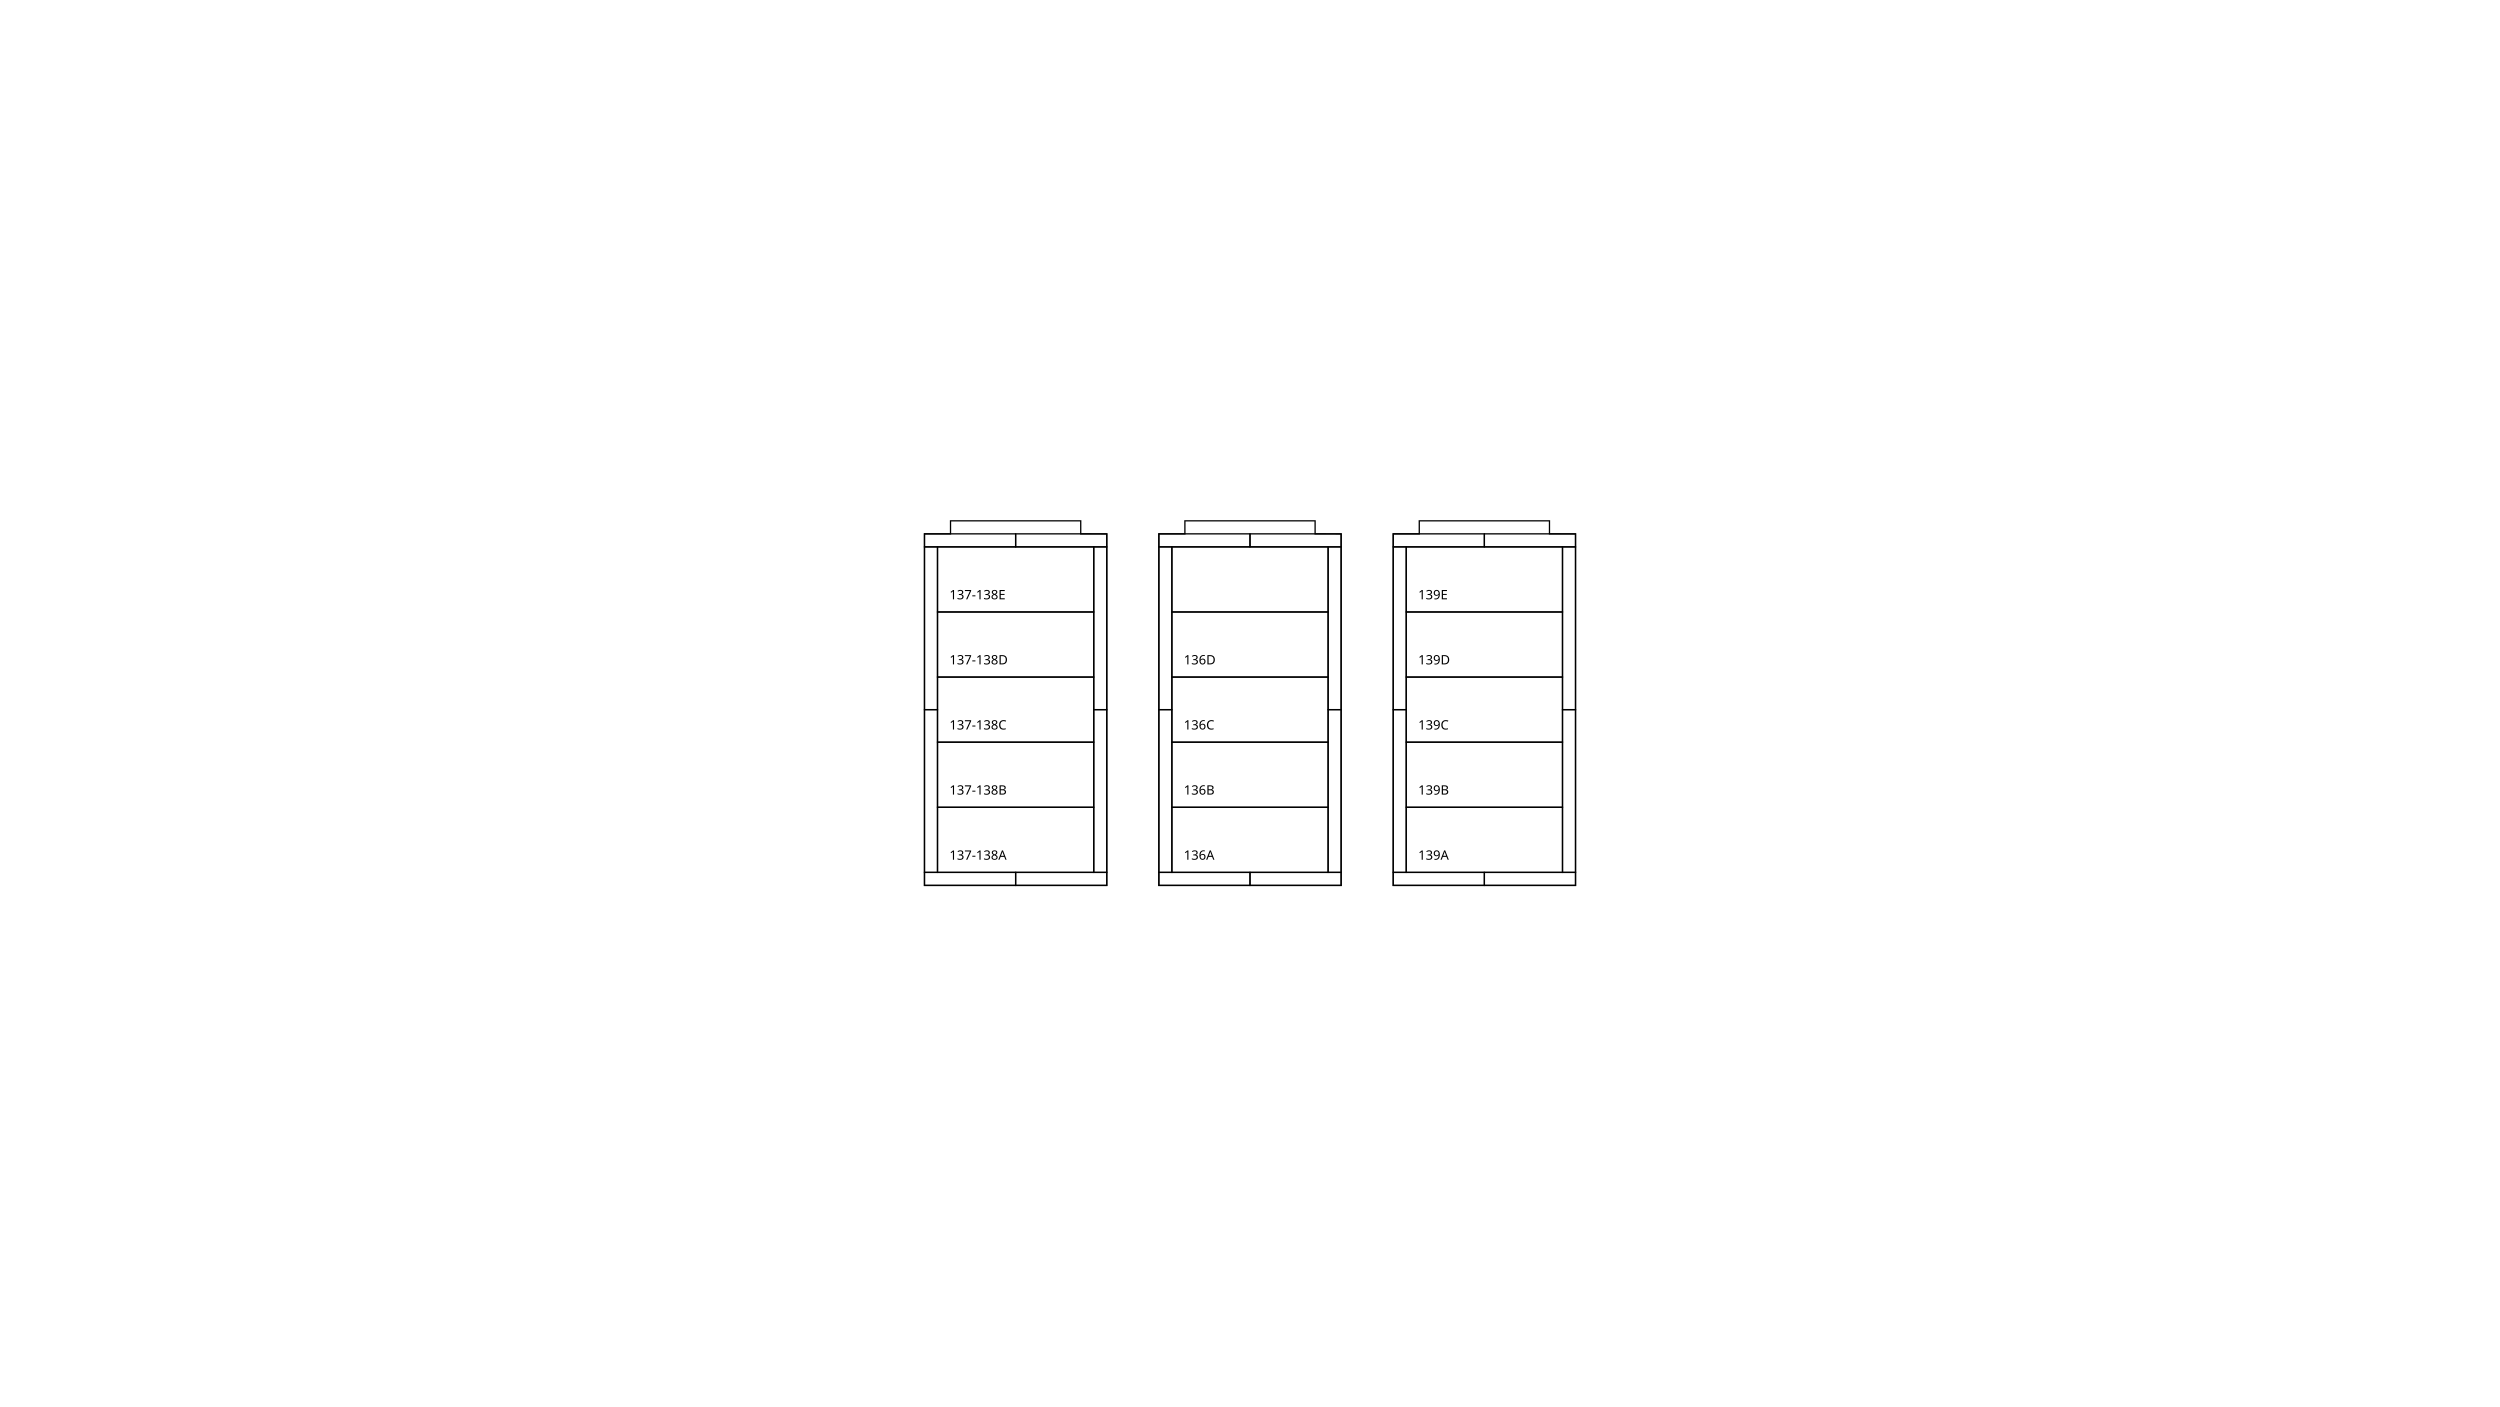
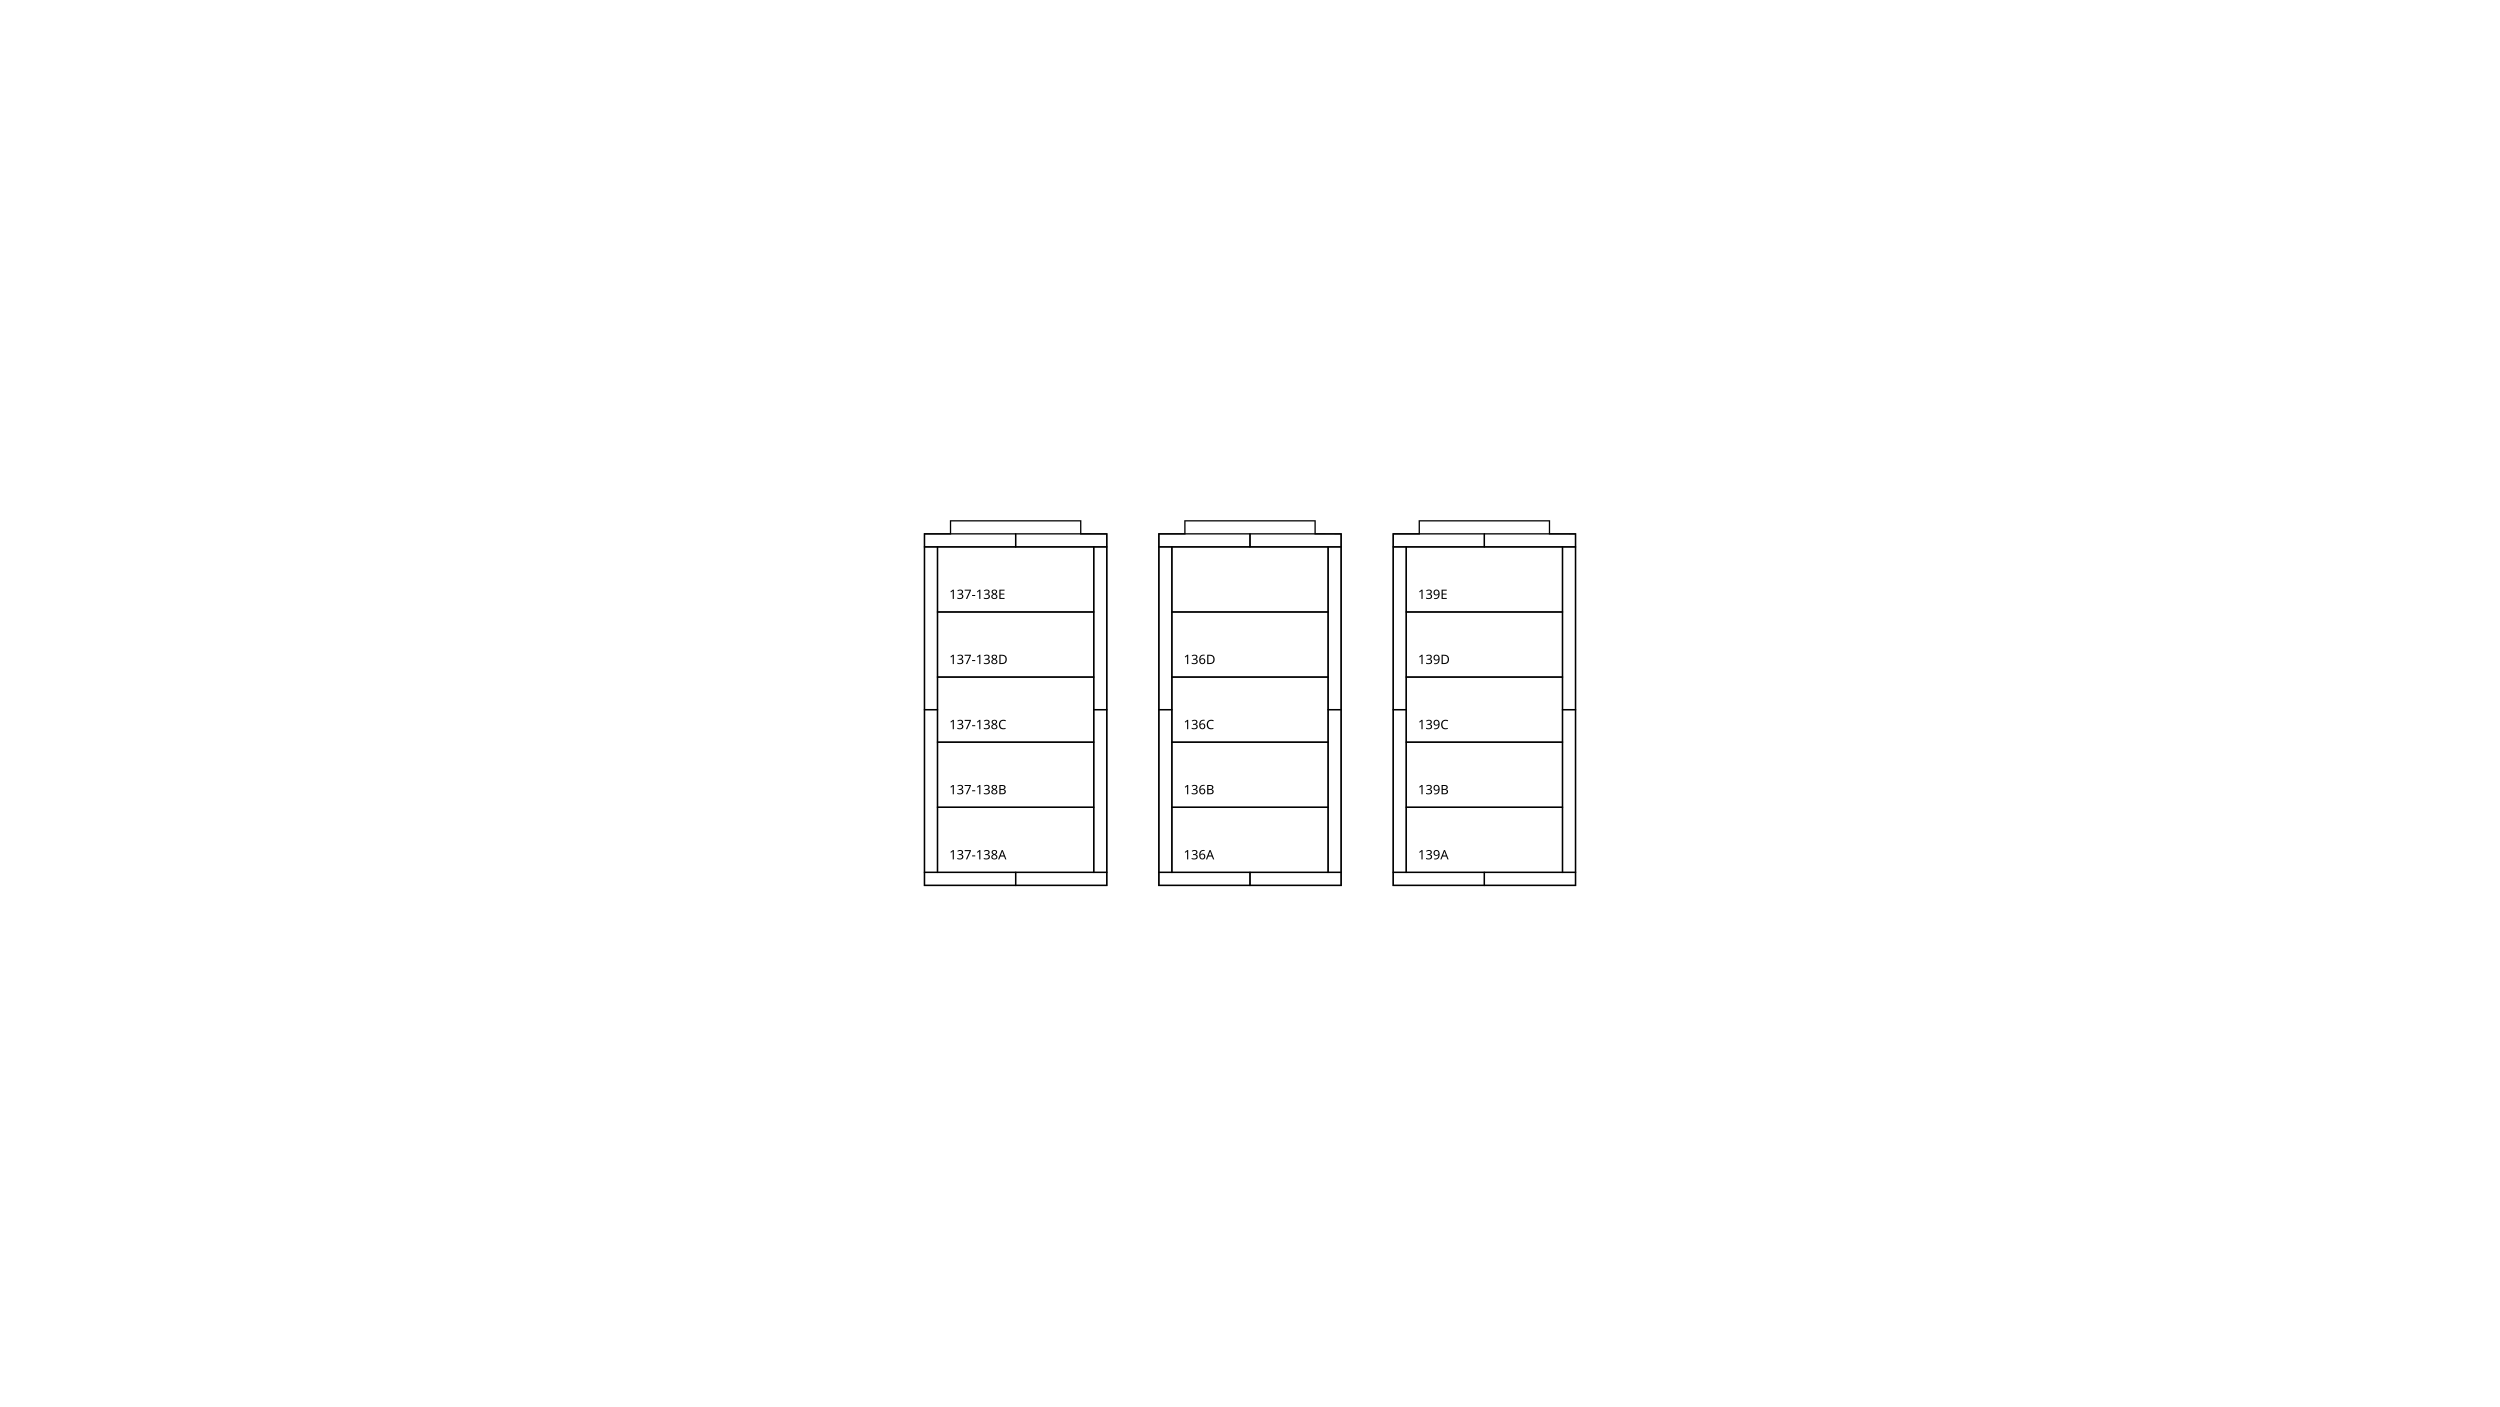
- <svg xmlns="http://www.w3.org/2000/svg" width="1920" height="1080" viewBox="0 0 1920 1080" version="1.1" id="svg5">
-   <defs id="defs2" />
-   <g id="layer1" style="display:inline">
-     <path style="fill:none;stroke:#000000;stroke-width:1px;stroke-linecap:butt;stroke-linejoin:miter;stroke-opacity:1" d="M 710,680 H 850 V 410.059 L 830,410 V 400 H 730 v 10 h -20 z" id="path892" />
-     <path style="fill:none;stroke:#000000;stroke-width:1px;stroke-linecap:butt;stroke-linejoin:miter;stroke-opacity:1" d="m 710,410 h 70 v 10 h -70 z" id="path2489" />
-     <path style="fill:none;stroke:#000000;stroke-width:1px;stroke-linecap:butt;stroke-linejoin:miter;stroke-opacity:1" d="m 780,410 h 70 v 10 h -70 z" id="path2855" />
-     <path style="fill:none;stroke:#000000;stroke-width:1px;stroke-linecap:butt;stroke-linejoin:miter;stroke-opacity:1" d="m 710,420 h 10 v 125 h -10 z" id="path2857" />
-     <path style="fill:none;stroke:#000000;stroke-width:1px;stroke-linecap:butt;stroke-linejoin:miter;stroke-opacity:1" d="m 710,545 v 125 h 10 V 545 Z" id="path2859" />
-     <path style="fill:none;stroke:#000000;stroke-width:1px;stroke-linecap:butt;stroke-linejoin:miter;stroke-opacity:1" d="m 840,420 h 10 v 125 h -10 z" id="path2861" />
-     <path style="fill:none;stroke:#000000;stroke-width:1px;stroke-linecap:butt;stroke-linejoin:miter;stroke-opacity:1" d="m 840,545 h 10 v 125 h -10 z" id="path2863" />
-     <path style="fill:none;stroke:#000000;stroke-width:1px;stroke-linecap:butt;stroke-linejoin:miter;stroke-opacity:1" d="m 710,670 h 70 v 10 h -70 z" id="path3182" />
-     <path style="fill:none;stroke:#000000;stroke-width:1px;stroke-linecap:butt;stroke-linejoin:miter;stroke-opacity:1" d="m 780,670 h 70 v 10 h -70 z" id="path3184" />
-     <path style="display:inline;fill:none;stroke:#000000;stroke-width:1px;stroke-linecap:butt;stroke-linejoin:miter;stroke-opacity:1" d="m 890,680 h 140 V 410.059 L 1010,410 V 400 H 910 v 10 h -20 z" id="path892-0" />
-     <path style="display:inline;fill:none;stroke:#000000;stroke-width:1px;stroke-linecap:butt;stroke-linejoin:miter;stroke-opacity:1" d="m 890,410 h 70 v 10 h -70 z" id="path2489-3" />
-     <path style="display:inline;fill:none;stroke:#000000;stroke-width:1px;stroke-linecap:butt;stroke-linejoin:miter;stroke-opacity:1" d="m 960,410 h 70 v 10 h -70 z" id="path2855-6" />
-     <path style="display:inline;fill:none;stroke:#000000;stroke-width:1px;stroke-linecap:butt;stroke-linejoin:miter;stroke-opacity:1" d="m 890,420 h 10 v 125 h -10 z" id="path2857-1" />
-     <path style="display:inline;fill:none;stroke:#000000;stroke-width:1px;stroke-linecap:butt;stroke-linejoin:miter;stroke-opacity:1" d="m 890,545 v 125 h 10 V 545 Z" id="path2859-0" />
-     <path style="display:inline;fill:none;stroke:#000000;stroke-width:1px;stroke-linecap:butt;stroke-linejoin:miter;stroke-opacity:1" d="m 1020,420 h 10 v 125 h -10 z" id="path2861-6" />
-     <path style="display:inline;fill:none;stroke:#000000;stroke-width:1px;stroke-linecap:butt;stroke-linejoin:miter;stroke-opacity:1" d="m 1020,545 h 10 v 125 h -10 z" id="path2863-3" />
-     <path style="display:inline;fill:none;stroke:#000000;stroke-width:1px;stroke-linecap:butt;stroke-linejoin:miter;stroke-opacity:1" d="m 890,670 h 70 v 10 h -70 z" id="path3182-2" />
-     <path style="display:inline;fill:none;stroke:#000000;stroke-width:1px;stroke-linecap:butt;stroke-linejoin:miter;stroke-opacity:1" d="m 960,670 h 70 v 10 h -70 z" id="path3184-0" />
-     <path style="display:inline;fill:none;stroke:#000000;stroke-width:1px;stroke-linecap:butt;stroke-linejoin:miter;stroke-opacity:1" d="m 1070,680 h 140 V 410.059 L 1190,410 v -10 h -100 v 10 h -20 z" id="path892-4" />
-     <path style="display:inline;fill:none;stroke:#000000;stroke-width:1px;stroke-linecap:butt;stroke-linejoin:miter;stroke-opacity:1" d="m 1070,410 h 70 v 10 h -70 z" id="path2489-7" />
-     <path style="display:inline;fill:none;stroke:#000000;stroke-width:1px;stroke-linecap:butt;stroke-linejoin:miter;stroke-opacity:1" d="m 1140,410 h 70 v 10 h -70 z" id="path2855-4" />
-     <path style="display:inline;fill:none;stroke:#000000;stroke-width:1px;stroke-linecap:butt;stroke-linejoin:miter;stroke-opacity:1" d="m 1070,420 h 10 v 125 h -10 z" id="path2857-4" />
-     <path style="display:inline;fill:none;stroke:#000000;stroke-width:1px;stroke-linecap:butt;stroke-linejoin:miter;stroke-opacity:1" d="m 1070,545 v 125 h 10 V 545 Z" id="path2859-3" />
-     <path style="display:inline;fill:none;stroke:#000000;stroke-width:1px;stroke-linecap:butt;stroke-linejoin:miter;stroke-opacity:1" d="m 1200,420 h 10 v 125 h -10 z" id="path2861-0" />
-     <path style="display:inline;fill:none;stroke:#000000;stroke-width:1px;stroke-linecap:butt;stroke-linejoin:miter;stroke-opacity:1" d="m 1200,545 h 10 v 125 h -10 z" id="path2863-7" />
-     <path style="display:inline;fill:none;stroke:#000000;stroke-width:1px;stroke-linecap:butt;stroke-linejoin:miter;stroke-opacity:1" d="m 1070,670 h 70 v 10 h -70 z" id="path3182-8" />
-     <path style="display:inline;fill:none;stroke:#000000;stroke-width:1px;stroke-linecap:butt;stroke-linejoin:miter;stroke-opacity:1" d="m 1140,670 h 70 v 10 h -70 z" id="path3184-6" />
-     <path style="display:inline;fill:none;stroke:#000000;stroke-width:1px;stroke-linecap:butt;stroke-linejoin:miter;stroke-opacity:1" d="m 900,470 h 120 V 420 H 900 Z" id="path894-7-5" />
+ <svg xmlns="http://www.w3.org/2000/svg" height="1080" version="1.1" viewBox="0 0 1920 1080" width="1920">
+   <style>
+     path {
+       fill: none;
+       stroke-width: 1px;
+       stroke: #000;
+     }
+     text {
+       font-family: Monaco;
+       font-size: 10px;
+       text-anchor: start;
+     }
+   </style>
+   <g>
+     <path d="m710 410h70v10h-70z" />
+     <path d="m710 420h10v125h-10z" />
+     <path d="m710 545v125h10v-125z" />
+     <path d="m710 670h70v10h-70z" />
+     <path d="m710 680h140v-269.94l-20-0.059v-10h-100v10h-20z" />
+     <path d="m780 410h70v10h-70z" />
+     <path d="m780 670h70v10h-70z" />
+     <path d="m840 420h10v125h-10z" />
+     <path d="m840 545h10v125h-10z" />
+     <path d="m890 410h70v10h-70z" />
+     <path d="m890 420h10v125h-10z" />
+     <path d="m890 545v125h10v-125z" />
+     <path d="m890 670h70v10h-70z" />
+     <path d="m890 680h140v-269.94l-20-0.059v-10h-100v10h-20z" />
+     <path d="m900 470h120v-50h-120z" />
+     <path d="m960 410h70v10h-70z" />
+     <path d="m960 670h70v10h-70z" />
+     <path d="m1020 420h10v125h-10z" />
+     <path d="m1020 545h10v125h-10z" />
+     <path d="m1070 410h70v10h-70z" />
+     <path d="m1070 420h10v125h-10z" />
+     <path d="m1070 545v125h10v-125z" />
+     <path d="m1070 670h70v10h-70z" />
+     <path d="m1070 680h140v-269.94l-20-0.059v-10h-100v10h-20z" />
+     <path d="m1140 410h70v10h-70z" />
+     <path d="m1140 670h70v10h-70z" />
+     <path d="m1200 420h10v125h-10z" />
+     <path d="m1200 545h10v125h-10z" />
  </g>
-   <g id="layer2" style="display:inline">
-     <path style="fill:none;stroke:#000000;stroke-width:1px;stroke-linecap:butt;stroke-linejoin:miter;stroke-opacity:1" d="M 720,670 H 840 V 620 H 720 Z" id="path894" />
-     <text xml:space="preserve" style="font-style:normal;font-weight:normal;font-size:10px;line-height:0;font-family:sans-serif;fill:#000000;fill-opacity:1;stroke:none" x="729.153" y="660.271" id="text13939">
-       <tspan id="tspan13937" x="729.153" y="660.271" style="font-style:normal;font-variant:normal;font-weight:normal;font-stretch:normal;font-size:10px;font-family:monaco;-inkscape-font-specification:monaco">137-138A</tspan>
-     </text>
-     <path style="display:inline;fill:none;stroke:#000000;stroke-width:1px;stroke-linecap:butt;stroke-linejoin:miter;stroke-opacity:1" d="M 720,620 H 840 V 570 H 720 Z" id="path894-9" />
-     <text xml:space="preserve" style="font-style:normal;font-weight:normal;font-size:10px;line-height:0;font-family:sans-serif;display:inline;fill:#000000;fill-opacity:1;stroke:none" x="729.153" y="610.271" id="text13939-7">
-       <tspan id="tspan13937-3" x="729.153" y="610.271" style="font-style:normal;font-variant:normal;font-weight:normal;font-stretch:normal;font-size:10px;font-family:monaco;-inkscape-font-specification:monaco">137-138B</tspan>
-     </text>
-     <path style="display:inline;fill:none;stroke:#000000;stroke-width:1px;stroke-linecap:butt;stroke-linejoin:miter;stroke-opacity:1" d="M 720,570 H 840 V 520 H 720 Z" id="path894-6" />
-     <text xml:space="preserve" style="font-style:normal;font-weight:normal;font-size:10px;line-height:0;font-family:sans-serif;display:inline;fill:#000000;fill-opacity:1;stroke:none" x="729.153" y="560.271" id="text13939-1">
-       <tspan id="tspan13937-2" x="729.153" y="560.271" style="font-style:normal;font-variant:normal;font-weight:normal;font-stretch:normal;font-size:10px;font-family:monaco;-inkscape-font-specification:monaco">137-138C</tspan>
-     </text>
-     <path style="display:inline;fill:none;stroke:#000000;stroke-width:1px;stroke-linecap:butt;stroke-linejoin:miter;stroke-opacity:1" d="M 720,520 H 840 V 470 H 720 Z" id="path894-93" />
-     <text xml:space="preserve" style="font-style:normal;font-weight:normal;font-size:10px;line-height:0;font-family:sans-serif;display:inline;fill:#000000;fill-opacity:1;stroke:none" x="729.153" y="510.271" id="text13939-19">
-       <tspan id="tspan13937-4" x="729.153" y="510.271" style="font-style:normal;font-variant:normal;font-weight:normal;font-stretch:normal;font-size:10px;font-family:monaco;-inkscape-font-specification:monaco">137-138D</tspan>
-     </text>
-     <path style="display:inline;fill:none;stroke:#000000;stroke-width:1px;stroke-linecap:butt;stroke-linejoin:miter;stroke-opacity:1" d="M 720,470 H 840 V 420 H 720 Z" id="path894-7" />
-     <text xml:space="preserve" style="font-style:normal;font-weight:normal;font-size:10px;line-height:0;font-family:sans-serif;display:inline;fill:#000000;fill-opacity:1;stroke:none" x="729.153" y="460.271" id="text13939-8">
-       <tspan id="tspan13937-45" x="729.153" y="460.271" style="font-style:normal;font-variant:normal;font-weight:normal;font-stretch:normal;font-size:10px;font-family:monaco;-inkscape-font-specification:monaco">137-138E</tspan>
-     </text>
-     <path style="display:inline;fill:none;stroke:#000000;stroke-width:1px;stroke-linecap:butt;stroke-linejoin:miter;stroke-opacity:1" d="m 900,670 h 120 V 620 H 900 Z" id="path894-61" />
-     <text xml:space="preserve" style="font-style:normal;font-weight:normal;font-size:10px;line-height:0;font-family:sans-serif;display:inline;fill:#000000;fill-opacity:1;stroke:none" x="909.153" y="660.271" id="text13939-5">
-       <tspan id="tspan13937-5" x="909.153" y="660.271" style="font-style:normal;font-variant:normal;font-weight:normal;font-stretch:normal;font-size:10px;font-family:monaco;-inkscape-font-specification:monaco">136A</tspan>
-     </text>
-     <path style="display:inline;fill:none;stroke:#000000;stroke-width:1px;stroke-linecap:butt;stroke-linejoin:miter;stroke-opacity:1" d="m 900,620 h 120 V 570 H 900 Z" id="path894-9-4" />
-     <text xml:space="preserve" style="font-style:normal;font-weight:normal;font-size:10px;line-height:0;font-family:sans-serif;display:inline;fill:#000000;fill-opacity:1;stroke:none" x="909.153" y="610.271" id="text13939-7-7">
-       <tspan id="tspan13937-3-6" x="909.153" y="610.271" style="font-style:normal;font-variant:normal;font-weight:normal;font-stretch:normal;font-size:10px;font-family:monaco;-inkscape-font-specification:monaco">136B</tspan>
-     </text>
-     <path style="display:inline;fill:none;stroke:#000000;stroke-width:1px;stroke-linecap:butt;stroke-linejoin:miter;stroke-opacity:1" d="m 900,570 h 120 V 520 H 900 Z" id="path894-6-5" />
-     <text xml:space="preserve" style="font-style:normal;font-weight:normal;font-size:10px;line-height:0;font-family:sans-serif;display:inline;fill:#000000;fill-opacity:1;stroke:none" x="909.153" y="560.271" id="text13939-1-6">
-       <tspan id="tspan13937-2-9" x="909.153" y="560.271" style="font-style:normal;font-variant:normal;font-weight:normal;font-stretch:normal;font-size:10px;font-family:monaco;-inkscape-font-specification:monaco">136C</tspan>
-     </text>
-     <path style="display:inline;fill:none;stroke:#000000;stroke-width:1px;stroke-linecap:butt;stroke-linejoin:miter;stroke-opacity:1" d="m 900,520 h 120 V 470 H 900 Z" id="path894-93-3" />
-     <text xml:space="preserve" style="font-style:normal;font-weight:normal;font-size:10px;line-height:0;font-family:sans-serif;display:inline;fill:#000000;fill-opacity:1;stroke:none" x="909.153" y="510.271" id="text13939-19-7">
-       <tspan id="tspan13937-4-4" x="909.153" y="510.271" style="font-style:normal;font-variant:normal;font-weight:normal;font-stretch:normal;font-size:10px;font-family:monaco;-inkscape-font-specification:monaco">136D</tspan>
-     </text>
-     <path style="display:inline;fill:none;stroke:#000000;stroke-width:1px;stroke-linecap:butt;stroke-linejoin:miter;stroke-opacity:1" d="m 1080,670 h 120 v -50 h -120 z" id="path894-8" />
-     <text xml:space="preserve" style="font-style:normal;font-weight:normal;font-size:10px;line-height:0;font-family:sans-serif;display:inline;fill:#000000;fill-opacity:1;stroke:none" x="1089.153" y="660.271" id="text13939-84">
-       <tspan id="tspan13937-31" x="1089.153" y="660.271" style="font-style:normal;font-variant:normal;font-weight:normal;font-stretch:normal;font-size:10px;font-family:monaco;-inkscape-font-specification:monaco">139A</tspan>
-     </text>
-     <path style="display:inline;fill:none;stroke:#000000;stroke-width:1px;stroke-linecap:butt;stroke-linejoin:miter;stroke-opacity:1" d="m 1080,620 h 120 v -50 h -120 z" id="path894-9-49" />
-     <text xml:space="preserve" style="font-style:normal;font-weight:normal;font-size:10px;line-height:0;font-family:sans-serif;display:inline;fill:#000000;fill-opacity:1;stroke:none" x="1089.153" y="610.271" id="text13939-7-2">
-       <tspan id="tspan13937-3-0" x="1089.153" y="610.271" style="font-style:normal;font-variant:normal;font-weight:normal;font-stretch:normal;font-size:10px;font-family:monaco;-inkscape-font-specification:monaco">139B</tspan>
-     </text>
-     <path style="display:inline;fill:none;stroke:#000000;stroke-width:1px;stroke-linecap:butt;stroke-linejoin:miter;stroke-opacity:1" d="m 1080,570 h 120 v -50 h -120 z" id="path894-6-6" />
-     <text xml:space="preserve" style="font-style:normal;font-weight:normal;font-size:10px;line-height:0;font-family:sans-serif;display:inline;fill:#000000;fill-opacity:1;stroke:none" x="1089.153" y="560.271" id="text13939-1-8">
-       <tspan id="tspan13937-2-92" x="1089.153" y="560.271" style="font-style:normal;font-variant:normal;font-weight:normal;font-stretch:normal;font-size:10px;font-family:monaco;-inkscape-font-specification:monaco">139C</tspan>
-     </text>
-     <path style="display:inline;fill:none;stroke:#000000;stroke-width:1px;stroke-linecap:butt;stroke-linejoin:miter;stroke-opacity:1" d="m 1080,520 h 120 v -50 h -120 z" id="path894-93-6" />
-     <text xml:space="preserve" style="font-style:normal;font-weight:normal;font-size:10px;line-height:0;font-family:sans-serif;display:inline;fill:#000000;fill-opacity:1;stroke:none" x="1089.153" y="510.271" id="text13939-19-6">
-       <tspan id="tspan13937-4-49" x="1089.153" y="510.271" style="font-style:normal;font-variant:normal;font-weight:normal;font-stretch:normal;font-size:10px;font-family:monaco;-inkscape-font-specification:monaco">139D</tspan>
-     </text>
-     <path style="display:inline;fill:none;stroke:#000000;stroke-width:1px;stroke-linecap:butt;stroke-linejoin:miter;stroke-opacity:1" d="m 1080,470 h 120 v -50 h -120 z" id="path894-7-50" />
-     <text xml:space="preserve" style="font-style:normal;font-weight:normal;font-size:10px;line-height:0;font-family:sans-serif;display:inline;fill:#000000;fill-opacity:1;stroke:none" x="1089.153" y="460.271" id="text13939-8-4">
-       <tspan id="tspan13937-45-8" x="1089.153" y="460.271" style="font-style:normal;font-variant:normal;font-weight:normal;font-stretch:normal;font-size:10px;font-family:monaco;-inkscape-font-specification:monaco">139E</tspan>
-     </text>
+   <g>
+     <path d="m720 670h120v-50h-120z" />
+     <text x="729" y="660">137-138A</text>
+     <path d="m720 620h120v-50h-120z" />
+     <text x="729" y="610">137-138B</text>
+     <path d="m720 570h120v-50h-120z" />
+     <text x="729" y="560">137-138C</text>
+     <path d="m720 520h120v-50h-120z" />
+     <text x="729" y="510">137-138D</text>
+     <path d="m720 470h120v-50h-120z" />
+     <text x="729" y="460">137-138E</text>
+     <path d="m900 670h120v-50h-120z" />
+     <text x="909" y="660">136A</text>
+     <path d="m900 620h120v-50h-120z" />
+     <text x="909" y="610">136B</text>
+     <path d="m900 570h120v-50h-120z" />
+     <text x="909" y="560">136C</text>
+     <path d="m900 520h120v-50h-120z" />
+     <text x="909" y="510">136D</text>
+     <path d="m1080 670h120v-50h-120z" />
+     <text x="1089" y="660">139A</text>
+     <path d="m1080 620h120v-50h-120z" />
+     <text x="1089" y="610">139B</text>
+     <path d="m1080 570h120v-50h-120z" />
+     <text x="1089" y="560">139C</text>
+     <path d="m1080 520h120v-50h-120z" />
+     <text x="1089" y="510">139D</text>
+     <path d="m1080 470h120v-50h-120z" />
+     <text x="1089" y="460">139E</text>
  </g>
</svg>
